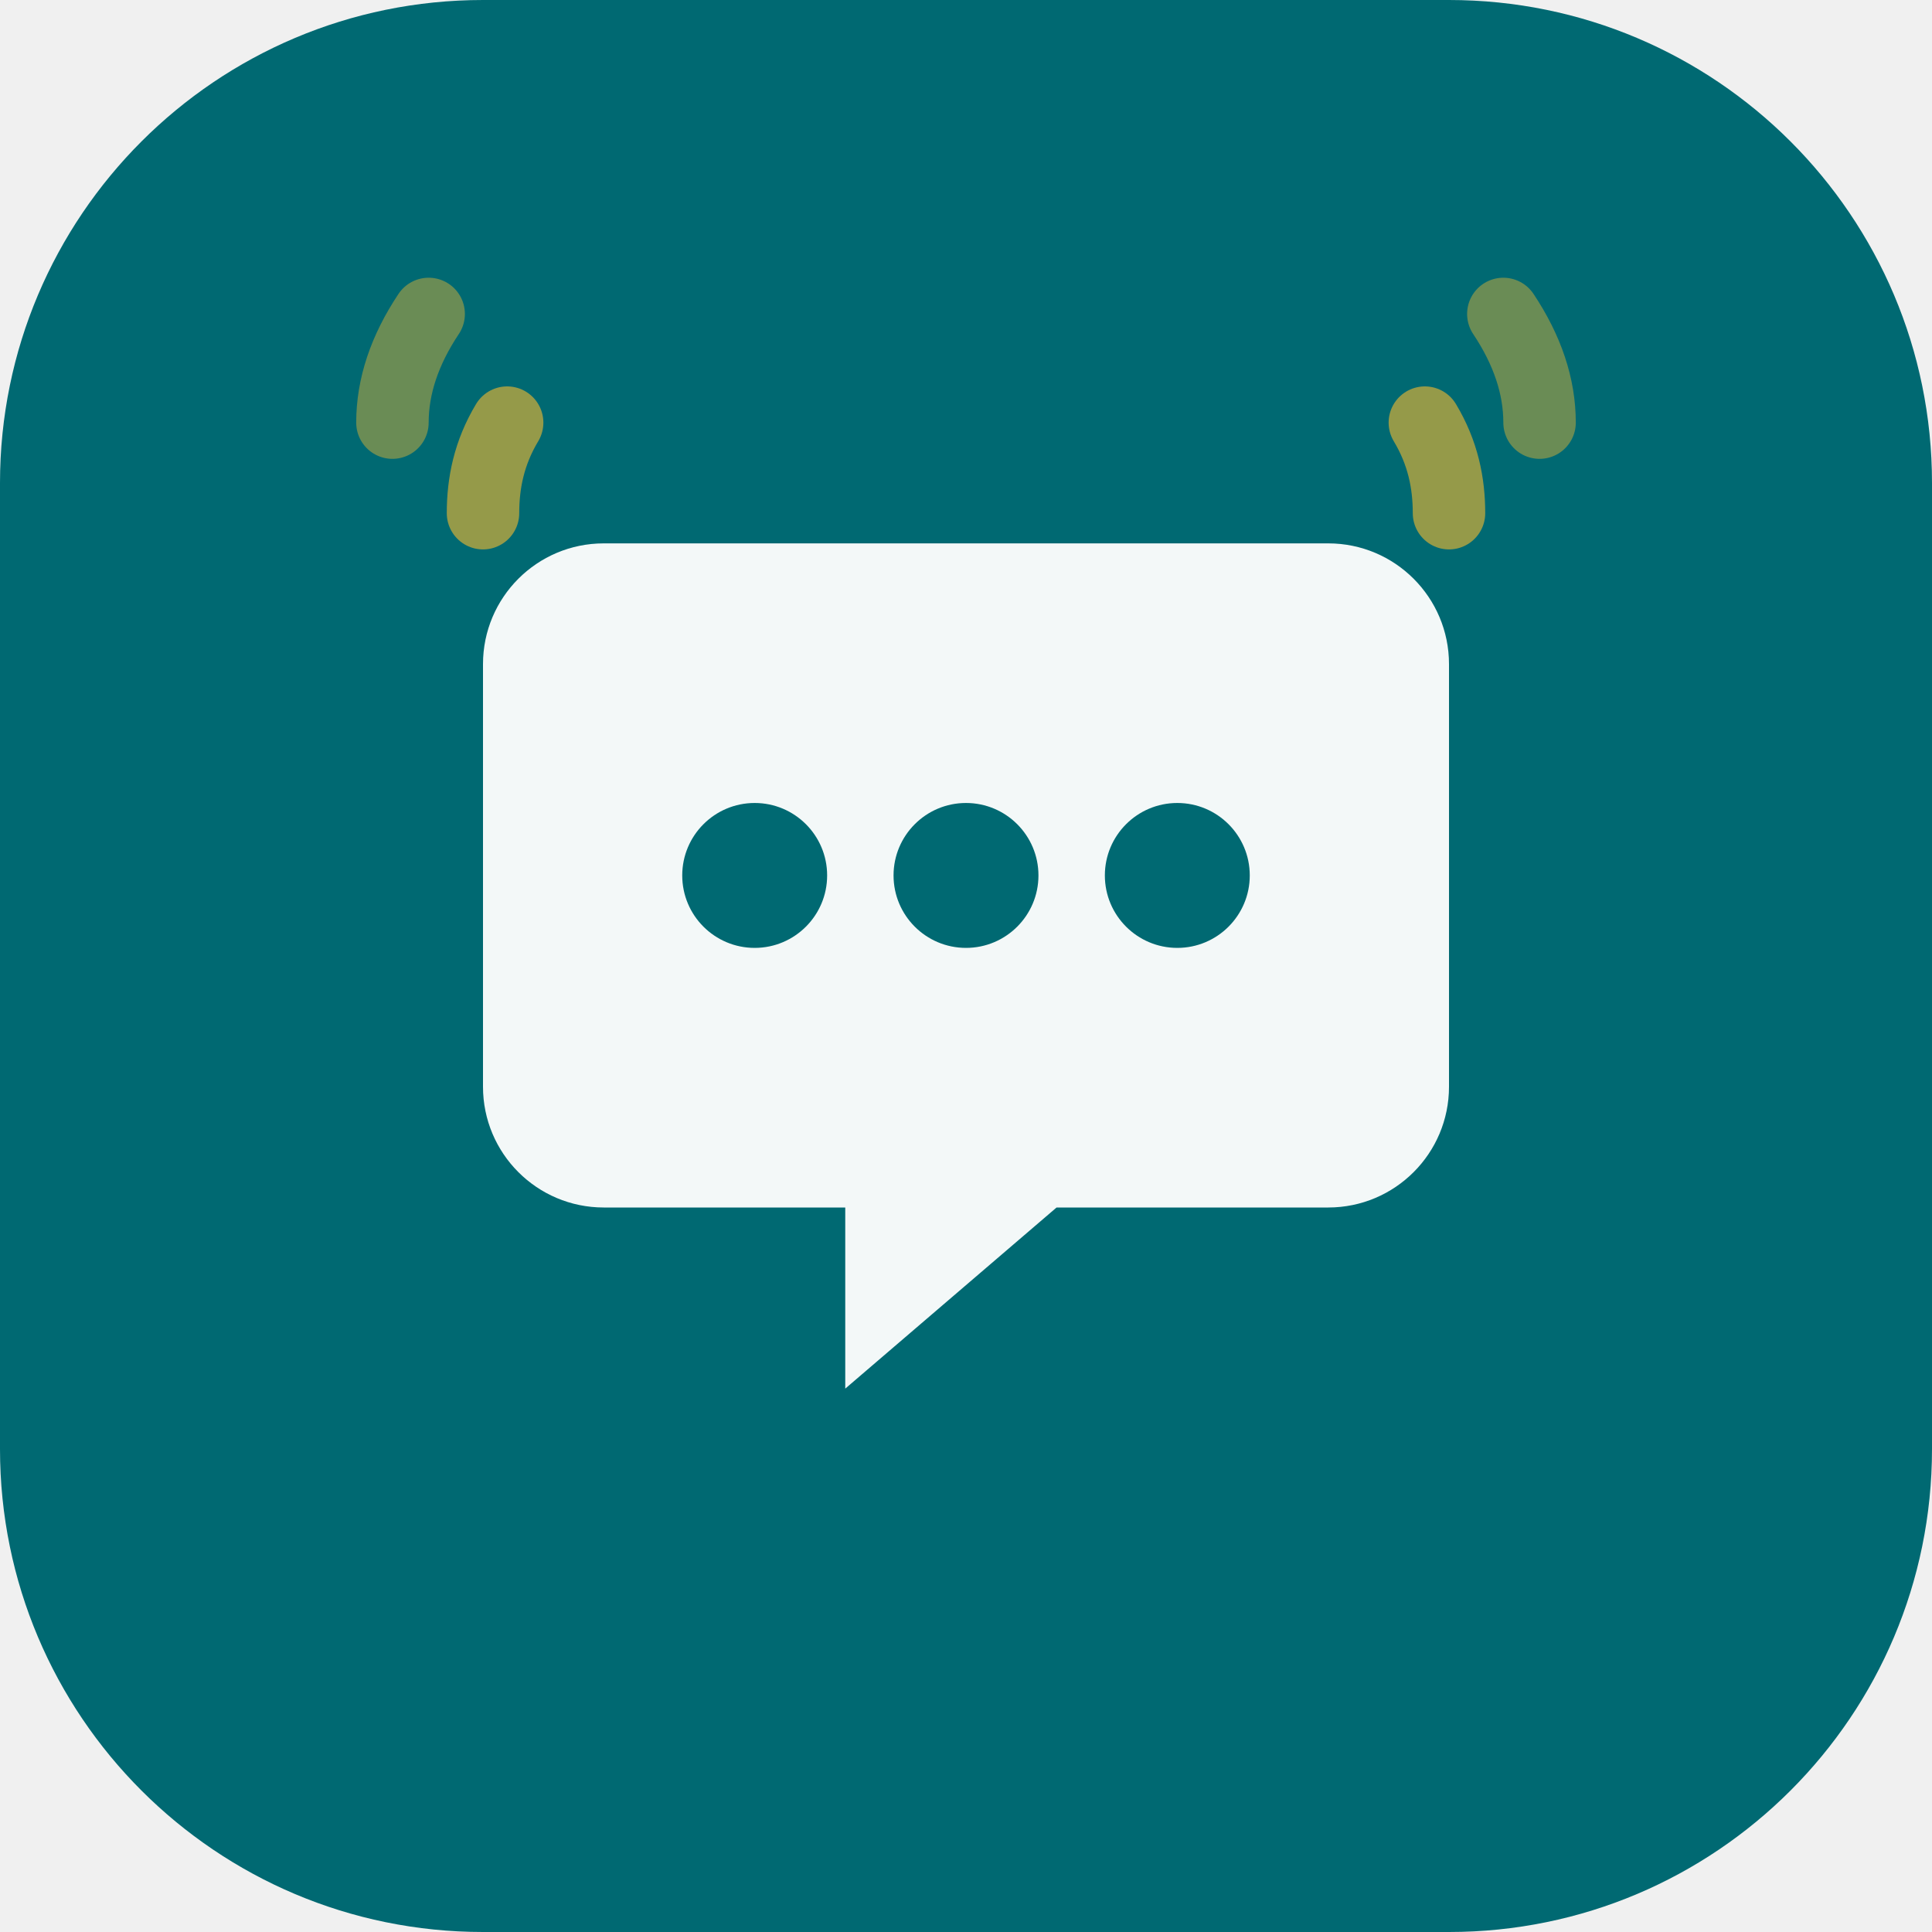
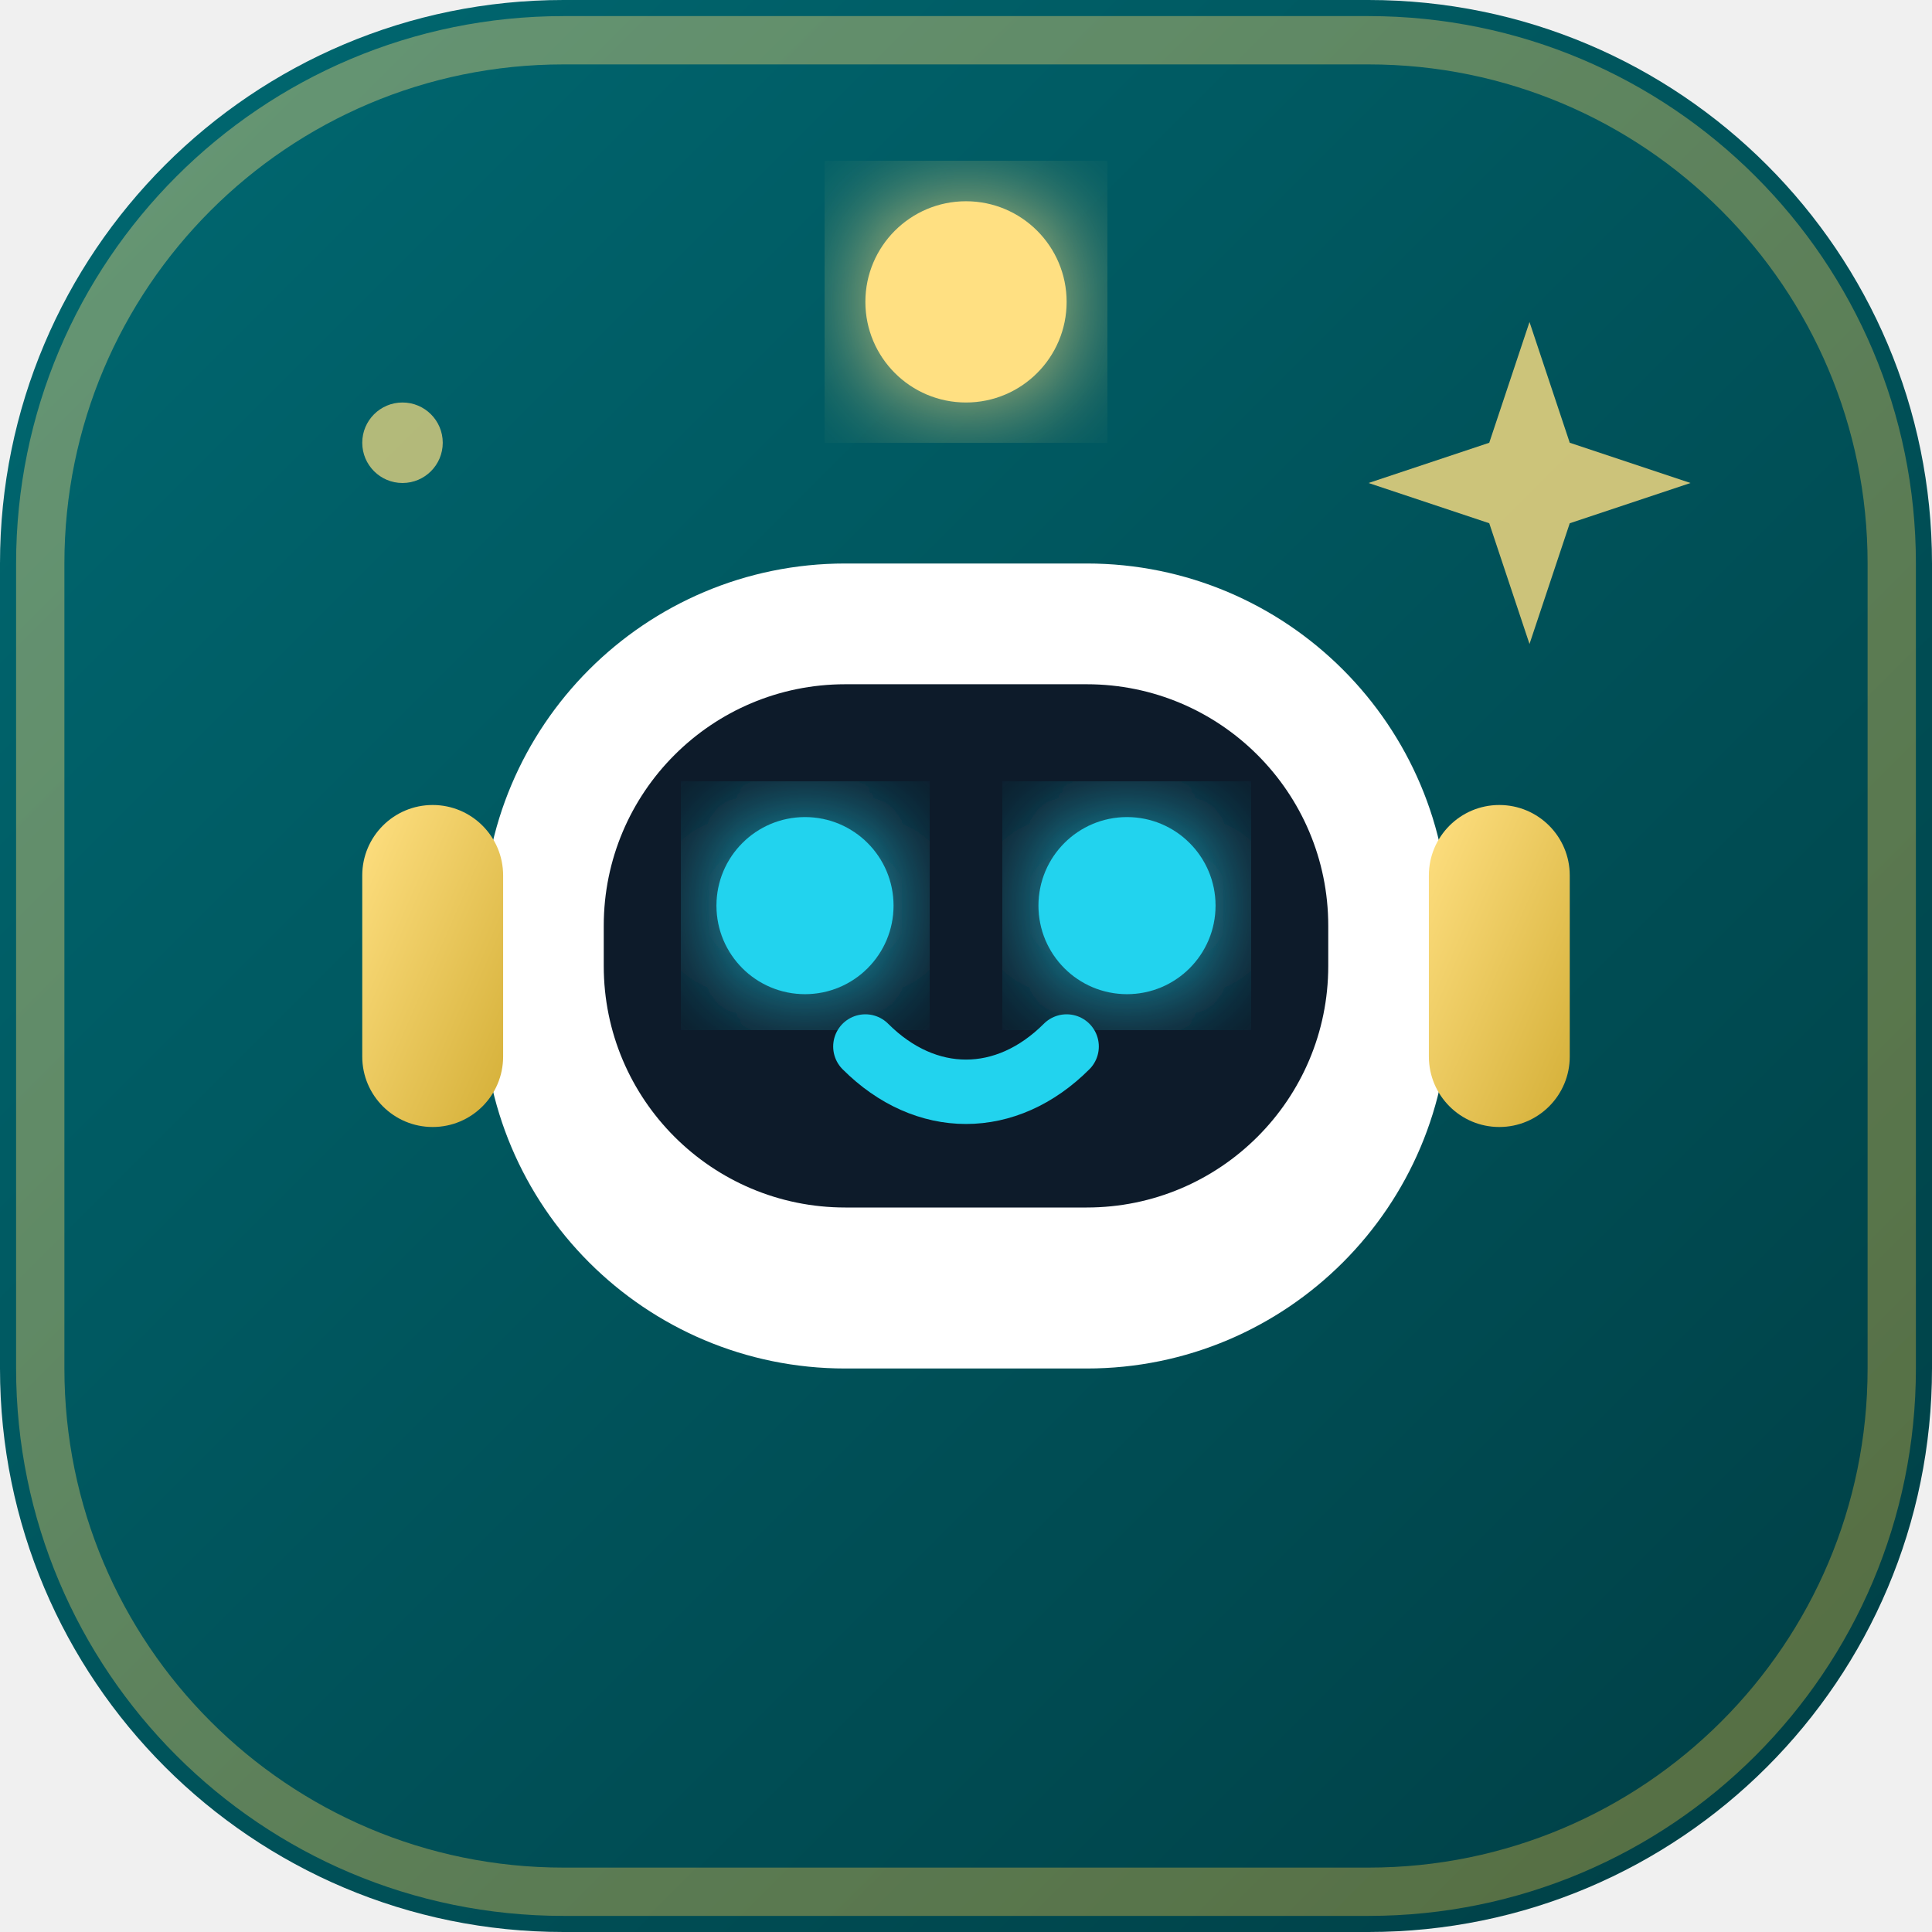
- <svg xmlns="http://www.w3.org/2000/svg" viewBox="0 0 32 32" fill="none">
-   <rect width="32" height="32" rx="8" fill="#006972" />
-   <path d="M10 9h12a2 2 0 0 1 2 2v7a2 2 0 0 1-2 2h-4.5l-3.5 3v-3H10a2 2 0 0 1-2-2v-7a2 2 0 0 1 2-2z" fill="#fff" opacity="0.95" />
-   <circle cx="12.5" cy="14.5" r="1.2" fill="#006972" />
-   <circle cx="16" cy="14.5" r="1.2" fill="#006972" />
-   <circle cx="19.5" cy="14.5" r="1.2" fill="#006972" />
-   <path d="M8 8.5c0-.5.1-1 .4-1.5" stroke="#D4AF37" stroke-width="1.2" stroke-linecap="round" opacity="0.7" />
-   <path d="M6.5 7c0-.6.2-1.2.6-1.8" stroke="#D4AF37" stroke-width="1.2" stroke-linecap="round" opacity="0.5" />
-   <path d="M24 8.5c0-.5-.1-1-.4-1.5" stroke="#D4AF37" stroke-width="1.2" stroke-linecap="round" opacity="0.7" />
-   <path d="M25.5 7c0-.6-.2-1.2-.6-1.8" stroke="#D4AF37" stroke-width="1.2" stroke-linecap="round" opacity="0.5" />
+ <svg xmlns="http://www.w3.org/2000/svg" viewBox="0 0 48 48" fill="none">
+   <defs>
+     <linearGradient id="bgGrad" x1="0%" y1="0%" x2="100%" y2="100%">
+       <stop offset="0%" stop-color="#006972" />
+       <stop offset="100%" stop-color="#003e44" />
+     </linearGradient>
+     <linearGradient id="goldGrad" x1="0%" y1="0%" x2="100%" y2="100%">
+       <stop offset="0%" stop-color="#FFE082" />
+       <stop offset="100%" stop-color="#D4AF37" />
+     </linearGradient>
+     <filter id="glow" x="-20%" y="-20%" width="140%" height="140%">
+       <feGaussianBlur stdDeviation="1.5" result="blur" />
+       <feComposite in="SourceGraphic" in2="blur" operator="over" />
+     </filter>
+   </defs>
+   <rect width="48" height="48" rx="14" fill="url(#bgGrad)" />
+   <rect x="1" y="1" width="46" height="46" rx="13" stroke="url(#goldGrad)" stroke-width="1.2" stroke-opacity="0.4" />
+   <rect x="12" y="14" width="24" height="20" rx="9" fill="#FFFFFF" />
+   <rect x="15" y="17" width="18" height="13" rx="6" fill="#0D1B2A" />
+   <circle cx="20" cy="22.5" r="2.2" fill="#22D3EE" filter="url(#glow)" />
+   <circle cx="28" cy="22.5" r="2.2" fill="#22D3EE" filter="url(#glow)" />
+   <path d="M21.5 26 C23 27.5 25 27.5 26.5 26" stroke="#22D3EE" stroke-width="1.6" stroke-linecap="round" fill="none" />
+   <rect x="9" y="20" width="3.5" height="8" rx="1.75" fill="url(#goldGrad)" />
+   <rect x="35.5" y="20" width="3.5" height="8" rx="1.75" fill="url(#goldGrad)" />
+   <line x1="24" y1="14" x2="24" y2="8.5" stroke="url(#goldGrad)" stroke-width="2" stroke-linecap="round" />
+   <circle cx="24" cy="7.5" r="2.5" fill="#FFE082" filter="url(#glow)" />
+   <path d="M37 11 L38 8 L39 11 L42 12 L39 13 L38 16 L37 13 L34 12 Z" fill="#FFE082" opacity="0.8" />
+   <circle cx="10" cy="11" r="1" fill="#FFE082" opacity="0.7" />
</svg>
